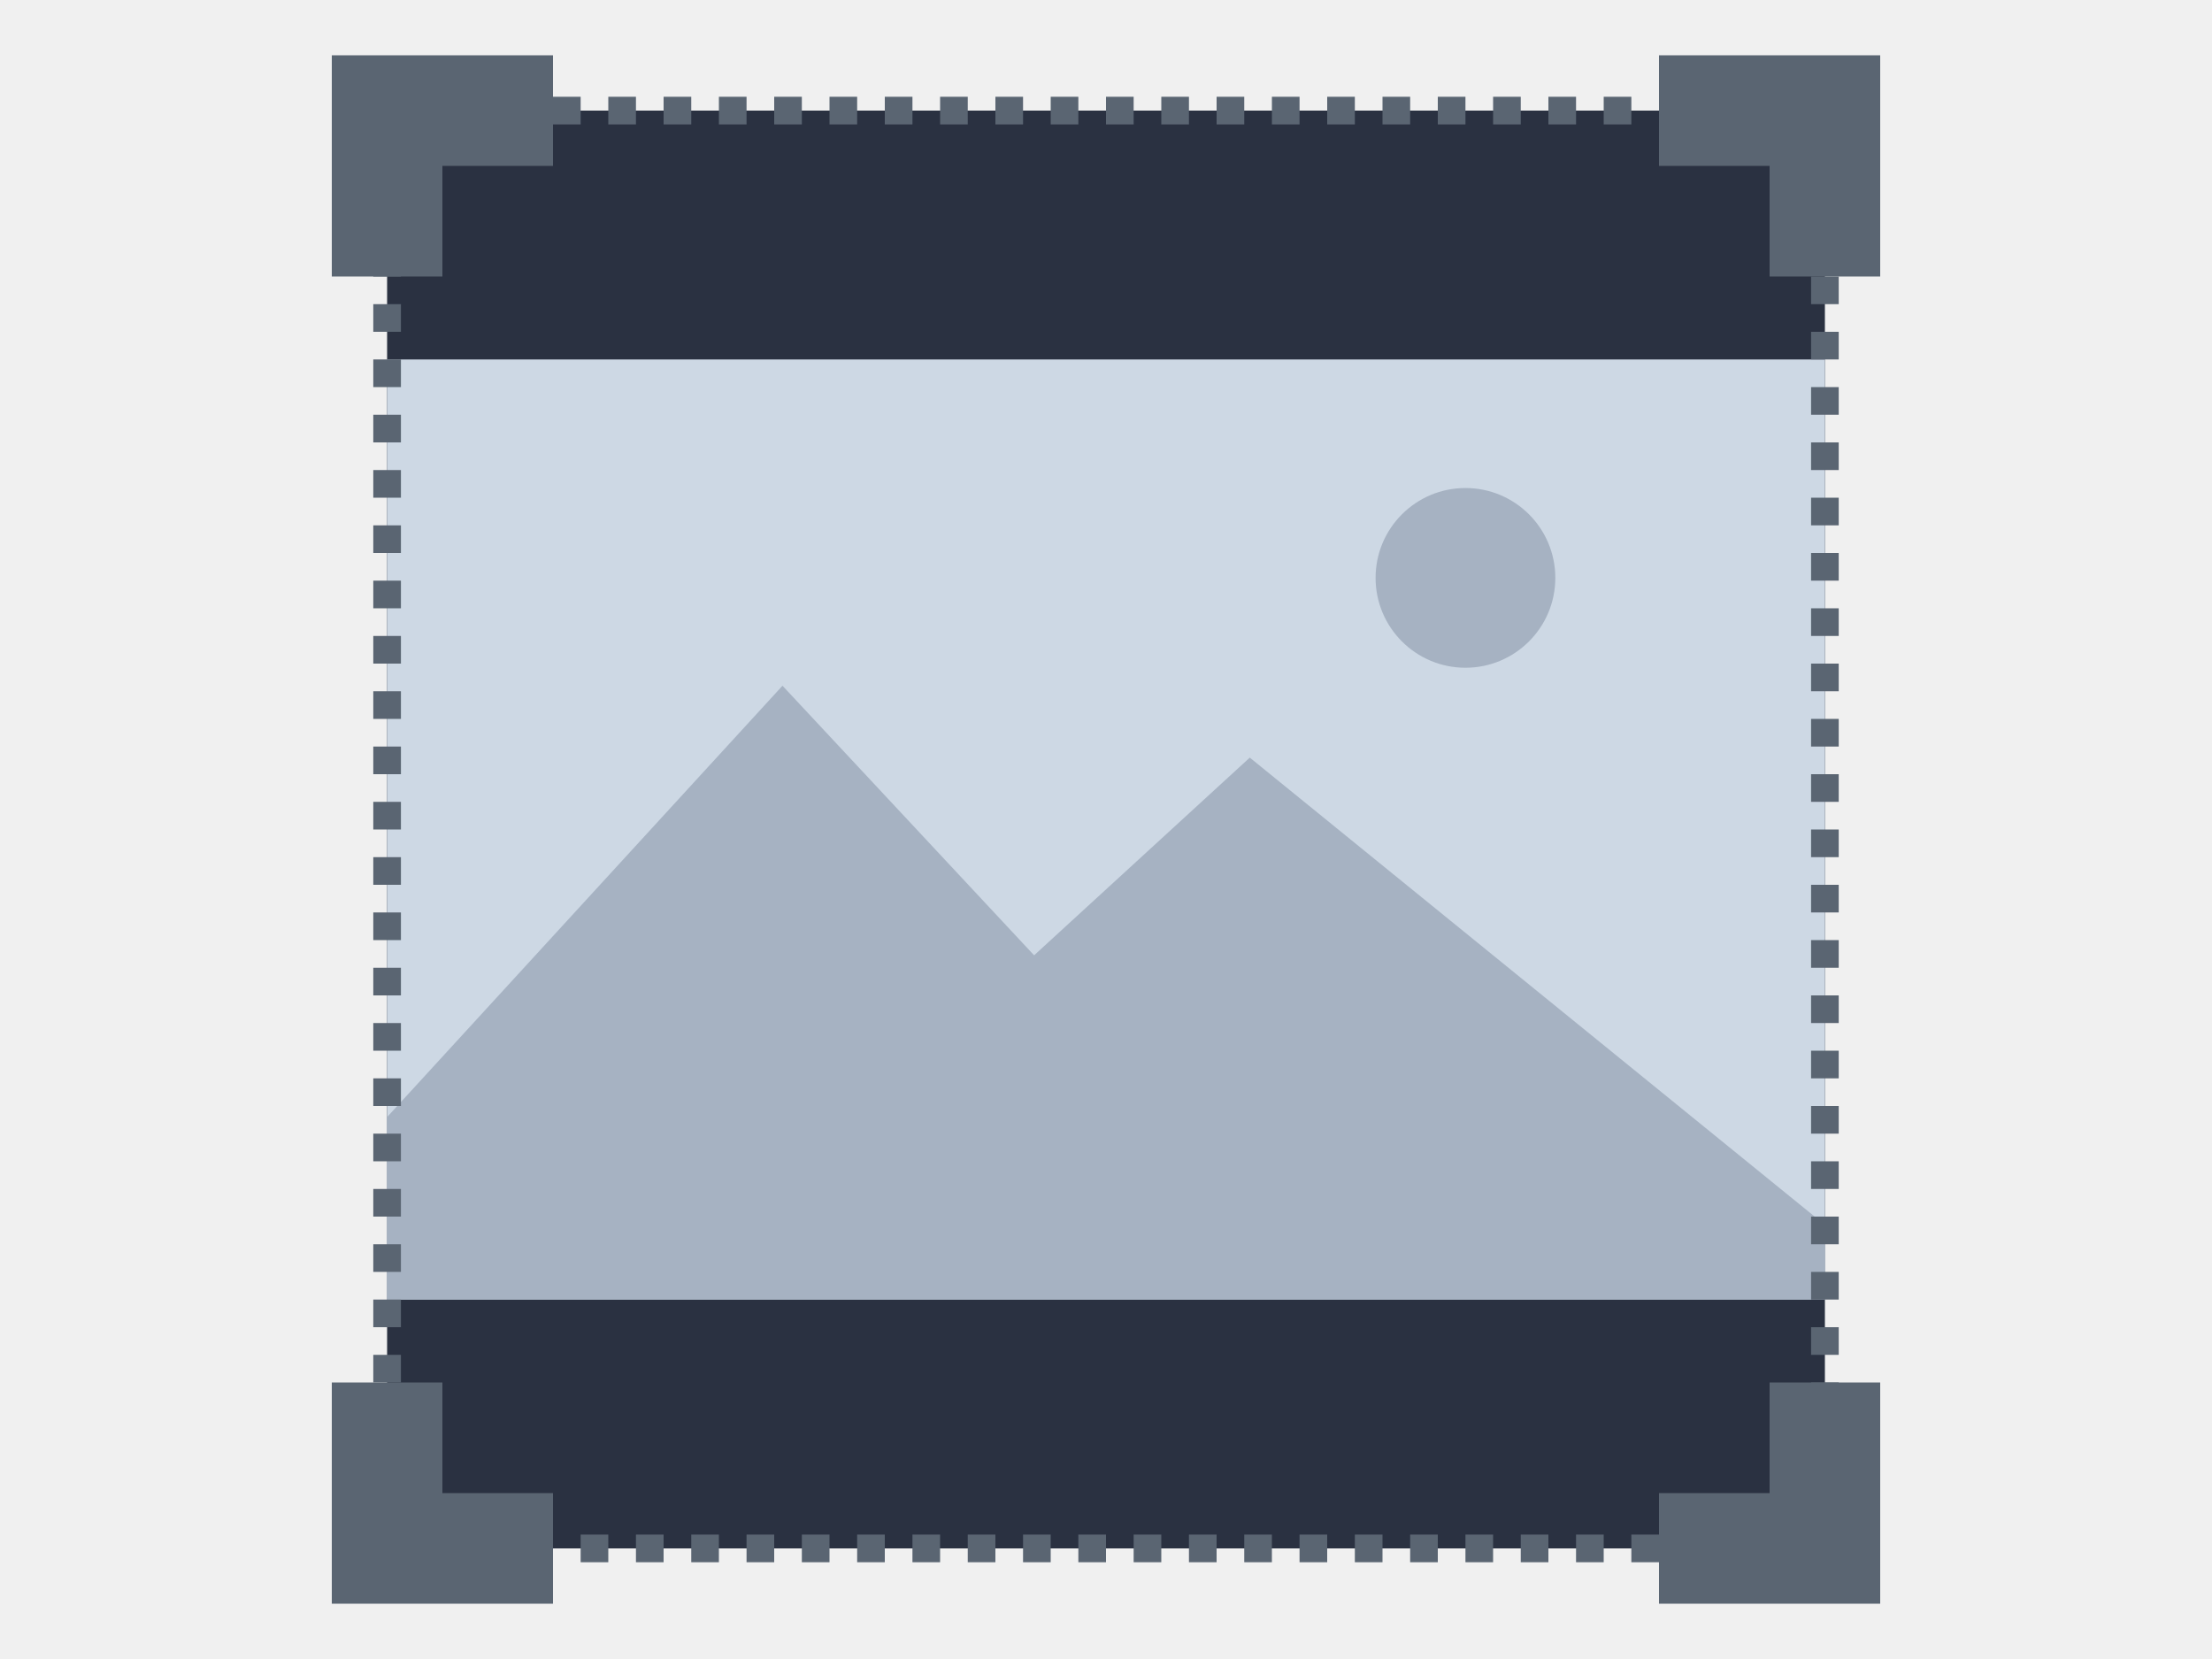
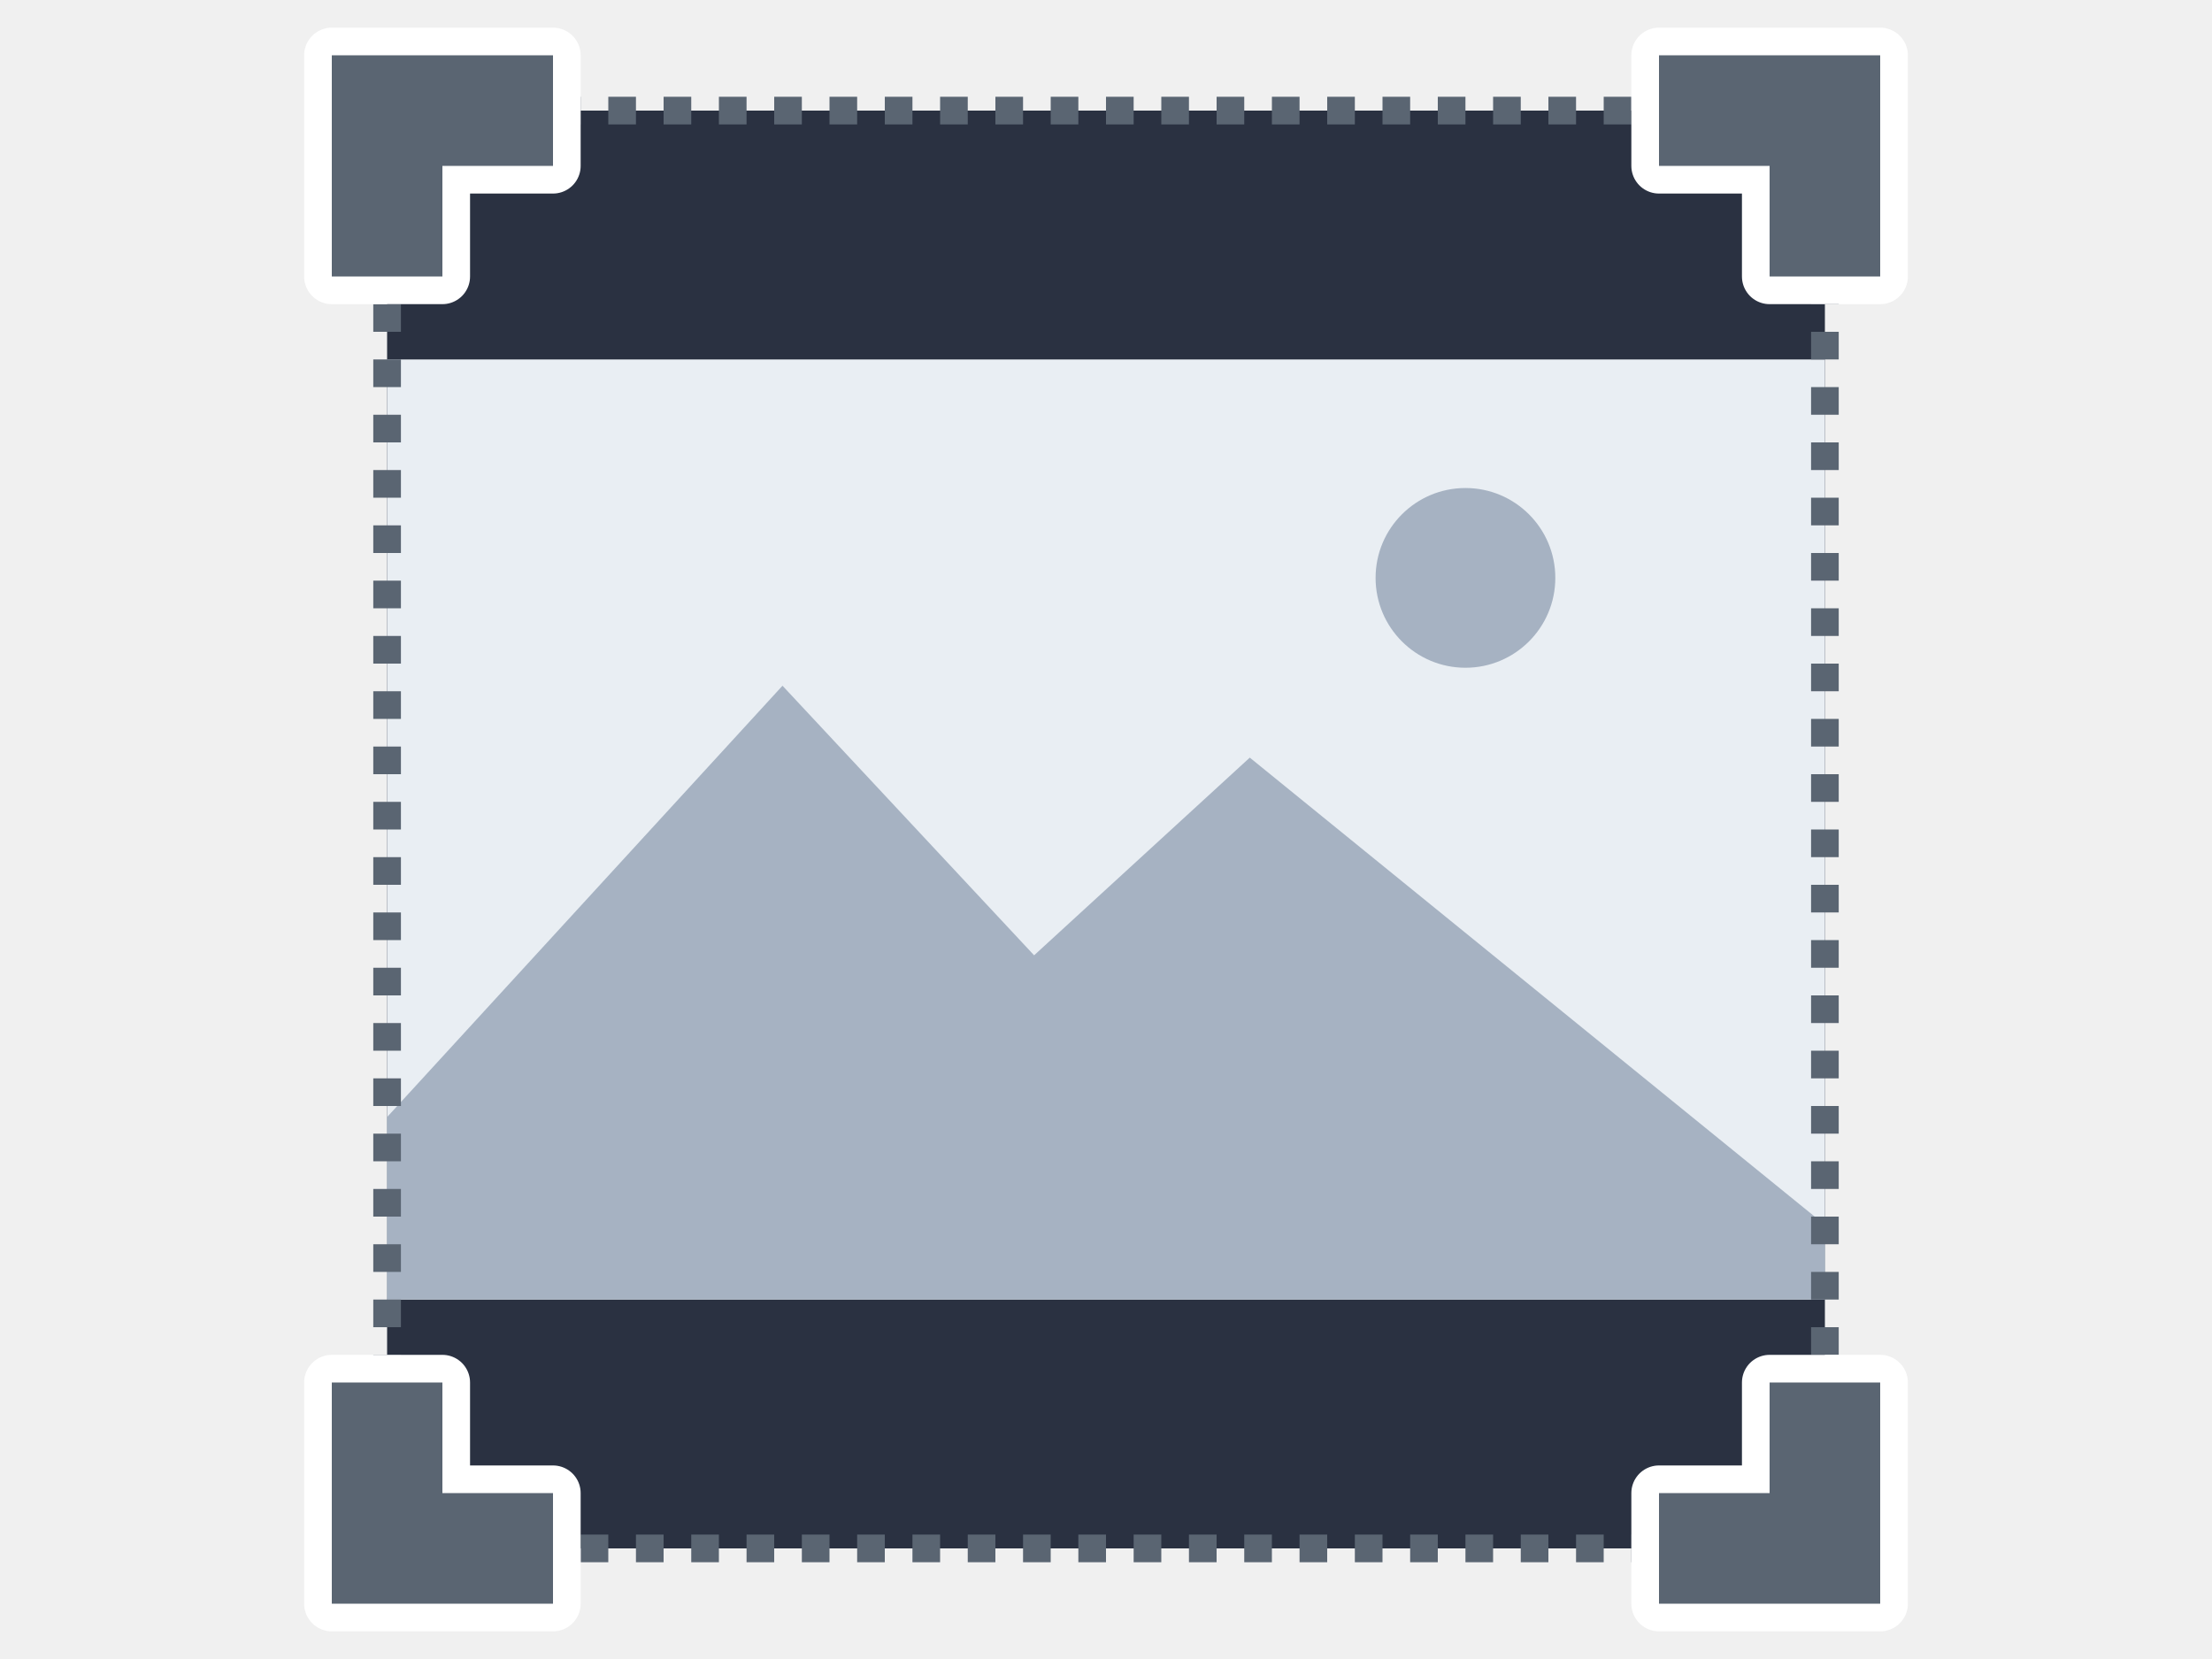
<svg xmlns="http://www.w3.org/2000/svg" xmlns:xlink="http://www.w3.org/1999/xlink" width="80px" height="60px" viewBox="0 0 80 60" version="1.1">
  <defs>
    <path d="M0,0 L80,0 L80,60 L0,60 L0,0 Z" id="path-1" />
    <path d="M0,0 L56,0 L56,56 L0,56 L0,0 Z" id="path-2" />
    <path d="M0,0 L8,0 L8,8 L0,8 L0,0 Z" id="path-3" />
    <path d="M0,0 L8,0 L8,8 L0,8 L0,0 Z" id="path-4" />
    <path d="M0,0 L8,0 L8,8 L0,8 L0,0 Z" id="path-5" />
    <path d="M0,0 L8,0 L8,8 L0,8 L0,0 Z" id="path-6" />
  </defs>
  <g id="letterbox" stroke="none" fill="none" transform="translate(0, 0)" xlink:href="#path-1" fill-rule="evenodd">
    <g id="image" stroke-width="1" transform="translate(14, 4)">
      <rect id="letterbox-bg" fill="#2A3141" x="0" y="0" width="52" height="52" />
      <svg x="0" y="9" width="52" height="34" viewBox="0 0 80 60" preserveAspectRatio="xMidYMid slice">
-         <rect fill="#CDD8E4" x="0" y="0" width="80" height="60" />
+         <rect fill="#E9EEF3" x="0" y="0" width="80" height="60" />
        <path fill="#A6B2C2" d="M0,46 L22,22 L36,37 L48,26 L80,52 L80,60 L0,60 Z" />
        <circle fill="#A6B2C2" cx="60" cy="16" r="5" />
      </svg>
      <g id="crop" transform="translate(-2, -2)" xlink:href="#path-2">
        <path d="M2,2 L54,2 L54,54 L2,54 Z" id="crop-border" stroke="#5A6572" stroke-width="1" stroke-dasharray="1" />
-         <g id="corner" xlink:href="#path-3" fill="#5A6572" fill-rule="evenodd">
+         <g id="corner" xlink:href="#path-3" fill="#5A6572" stroke="#FFFFFF" stroke-width="2" paint-order="stroke" stroke-linejoin="round" fill-rule="evenodd">
          <path d="M4,8 L0,8 L0,0 L8,0 L8,4 L4,4 L4,8 Z" id="Combined-Shape" />
        </g>
-         <g id="corner-copy" transform="translate(4, 52) rotate(-90) translate(-4, -52)translate(0, 48)" xlink:href="#path-4" fill="#5A6572" fill-rule="evenodd">
+         <g id="corner-copy" transform="translate(4, 52) rotate(-90) translate(-4, -52)translate(0, 48)" xlink:href="#path-4" fill="#5A6572" stroke="#FFFFFF" stroke-width="2" paint-order="stroke" stroke-linejoin="round" fill-rule="evenodd">
          <path d="M4,8 L0,8 L0,0 L8,0 L8,4 L4,4 L4,8 Z" id="Combined-Shape" />
        </g>
-         <g id="corner-copy-3" transform="translate(52, 4) scale(-1, 1) translate(-52, -4)translate(48, 0)" xlink:href="#path-5" fill="#5A6572" fill-rule="evenodd">
+         <g id="corner-copy-3" transform="translate(52, 4) scale(-1, 1) translate(-52, -4)translate(48, 0)" xlink:href="#path-5" fill="#5A6572" stroke="#FFFFFF" stroke-width="2" paint-order="stroke" stroke-linejoin="round" fill-rule="evenodd">
          <path d="M4,8 L0,8 L0,0 L8,0 L8,4 L4,4 L4,8 Z" id="Combined-Shape" />
        </g>
-         <g id="corner-copy-2" transform="translate(52, 52) scale(-1, 1) rotate(-90) translate(-52, -52)translate(48, 48)" xlink:href="#path-6" fill="#5A6572" fill-rule="evenodd">
+         <g id="corner-copy-2" transform="translate(52, 52) scale(-1, 1) rotate(-90) translate(-52, -52)translate(48, 48)" xlink:href="#path-6" fill="#5A6572" stroke="#FFFFFF" stroke-width="2" paint-order="stroke" stroke-linejoin="round" fill-rule="evenodd">
          <path d="M4,8 L0,8 L0,0 L8,0 L8,4 L4,4 L4,8 Z" id="Combined-Shape" />
        </g>
      </g>
    </g>
  </g>
</svg>
